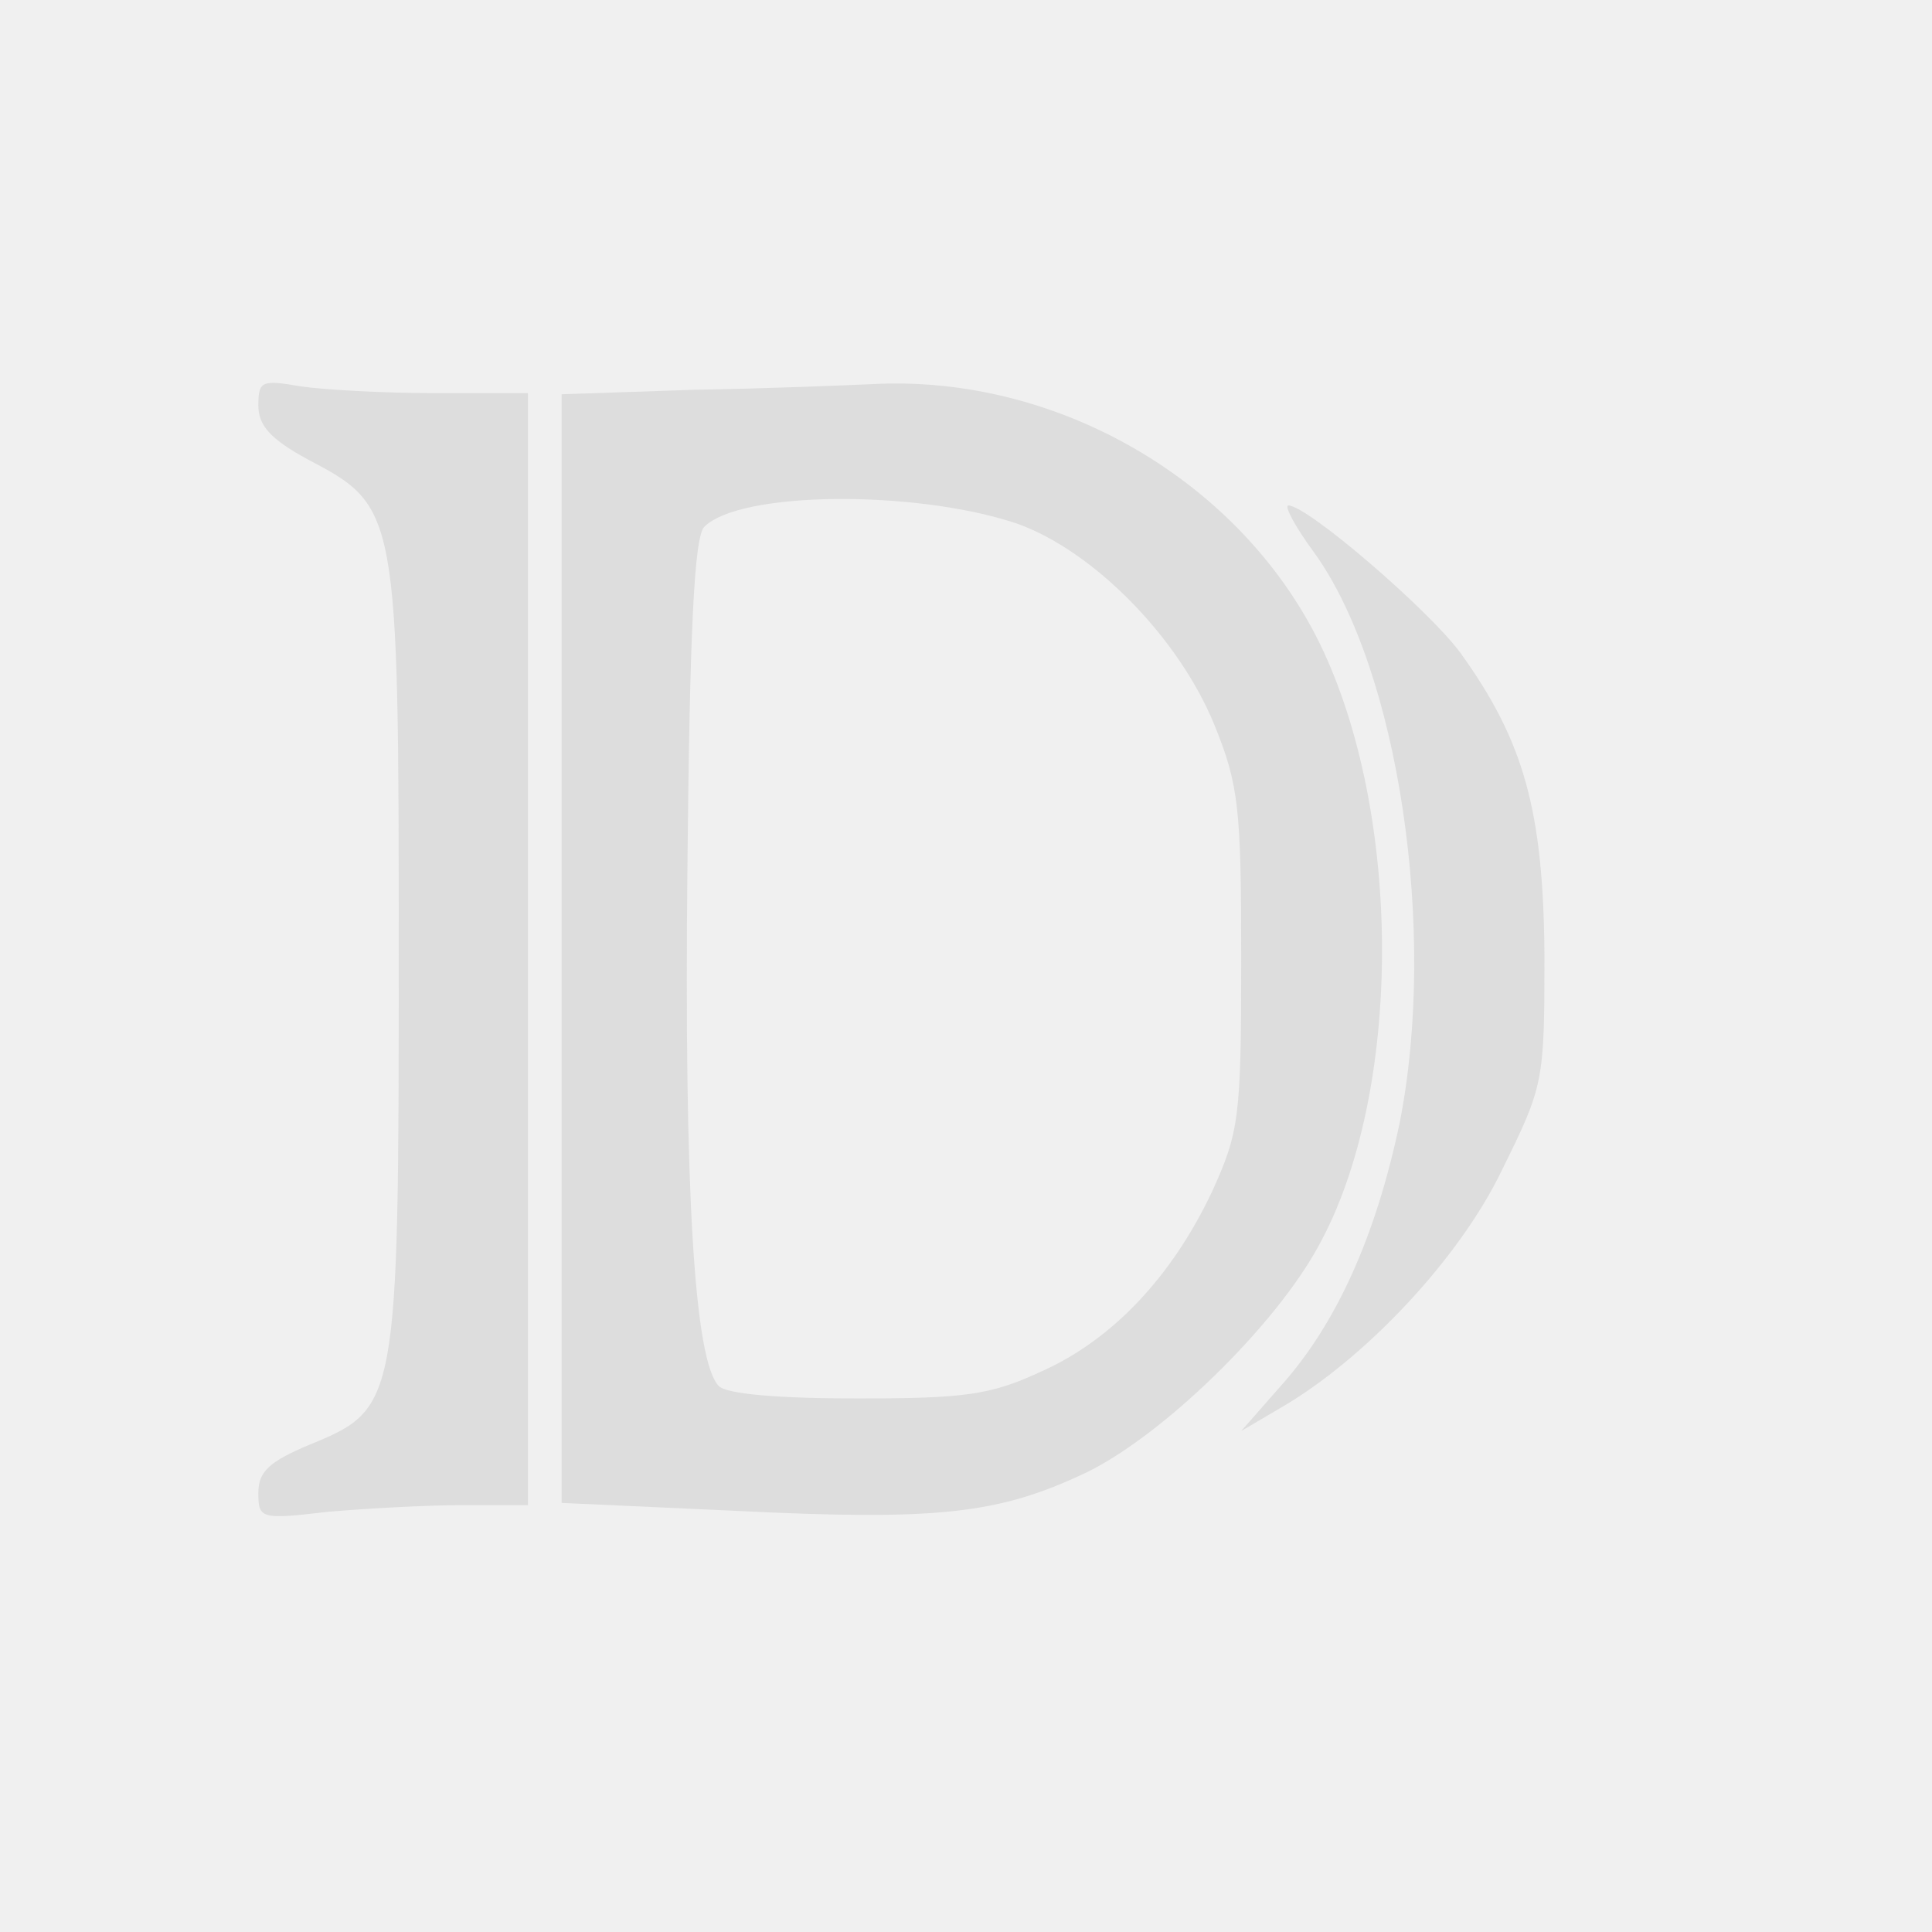
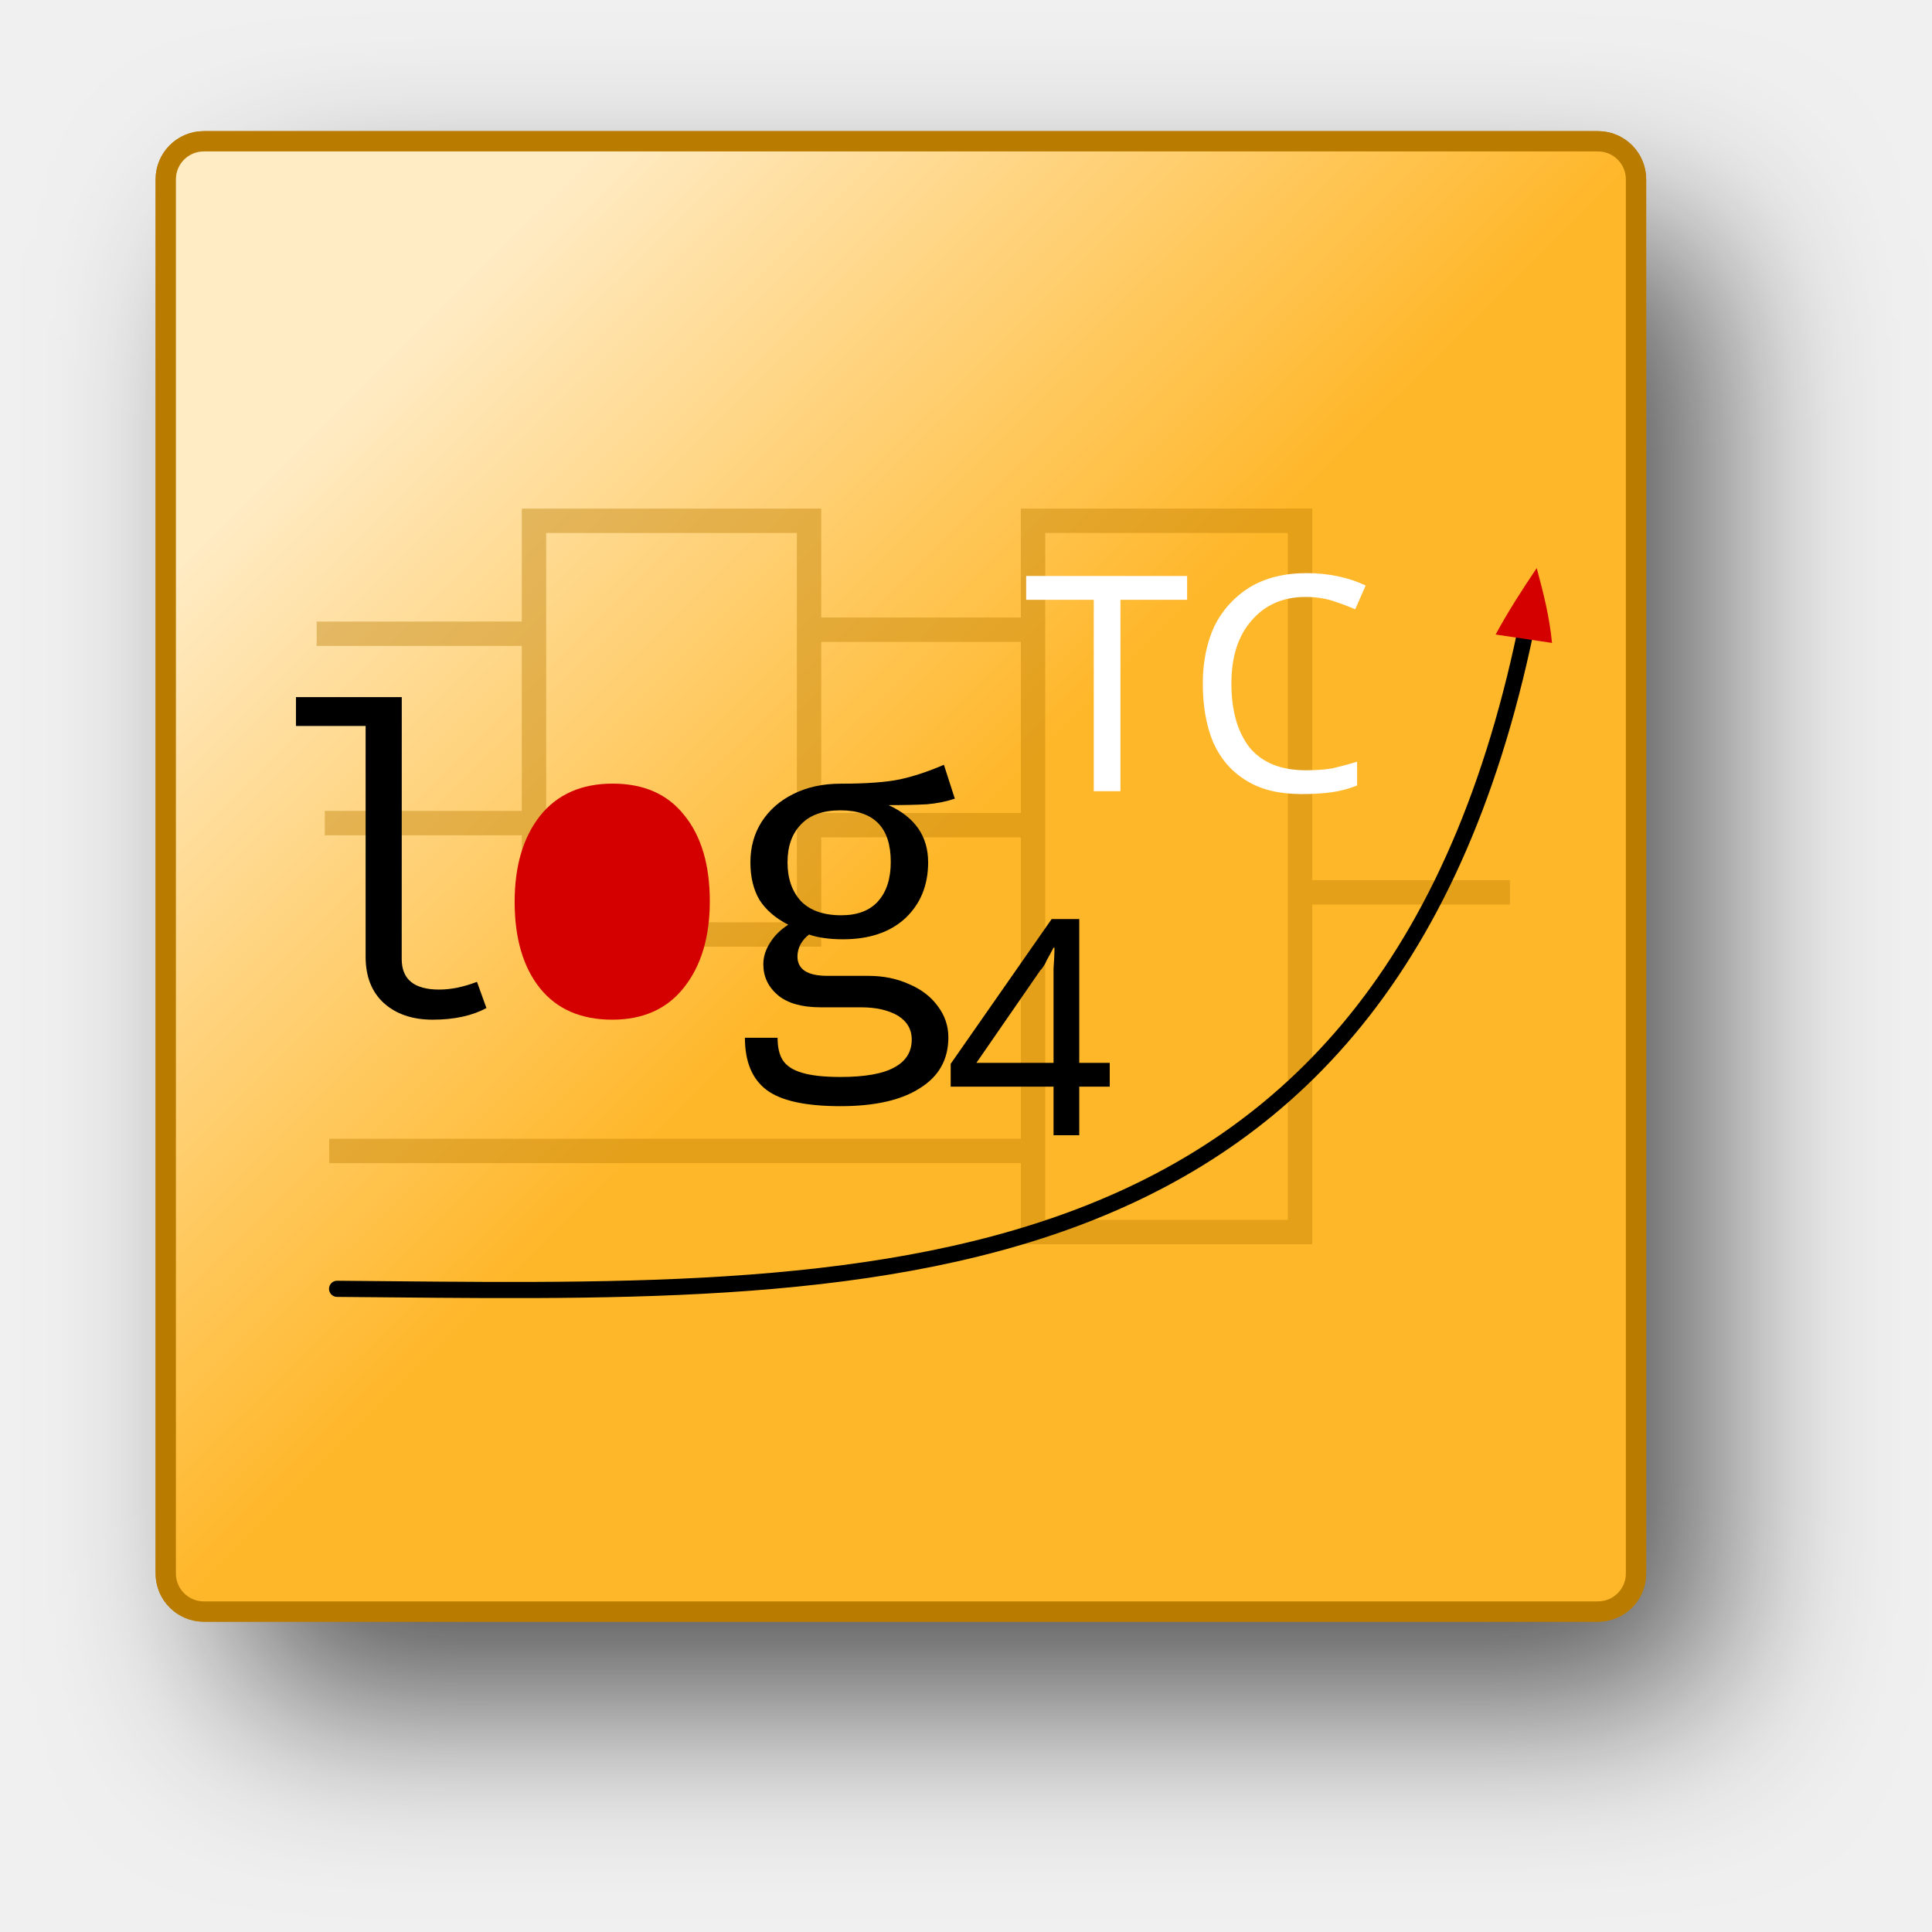
- <svg xmlns="http://www.w3.org/2000/svg" version="1.0" width="38pt" height="38pt" viewBox="0 0 172 172" preserveAspectRatio="xMidYMid meet">
-   <g transform="translate(0,172) scale(0.1,-0.1)" fill="#dddddd" stroke="none">
-     <path d="M230 1359 c0 -18 11 -30 44 -48 80 -42 81 -45 81 -441 0 -400 -1 -404 -79 -436 -36 -15 -46 -24 -46 -43 0 -23 2 -24 61 -17 34 3 88 6 120 6 l59 0 0 495 0 495 -82 0 c-46 0 -100 3 -120 6 -35 6 -38 5 -38 -17z" />
-     <path d="M618 1373 l-118 -4 0 -493 0 -494 154 -7 c181 -9 235 -3 313 34 68 33 168 130 207 202 75 136 75 384 1 536 -71 145 -234 240 -399 231 -23 -1 -94 -4 -158 -5z m287 -119 c68 -24 144 -101 176 -179 22 -54 24 -75 24 -210 0 -141 -2 -153 -26 -206 -36 -76 -89 -132 -152 -160 -45 -21 -68 -24 -164 -24 -71 0 -116 4 -123 11 -22 22 -31 175 -28 463 2 208 6 293 15 302 32 32 188 33 278 3z" />
-     <path d="M1170 1228 c75 -104 110 -337 76 -508 -21 -100 -56 -178 -105 -233 l-36 -41 34 20 c75 43 160 133 198 212 37 75 38 78 38 191 -1 129 -18 191 -75 270 -28 38 -136 131 -153 131 -4 0 6 -19 23 -42z" />
+ <svg xmlns="http://www.w3.org/2000/svg" xmlns:xlink="http://www.w3.org/1999/xlink" version="1.0" width="38pt" height="38pt" viewBox="0 0 172 172" preserveAspectRatio="xMidYMid meet" id="svg1083">
+   <defs id="defs1087">
+     <linearGradient xlink:href="#linearGradient1149" id="linearGradient1143" gradientUnits="userSpaceOnUse" gradientTransform="matrix(5.42618,0,0,5.42618,1.753197,-836.7359)" x1="14.733" y1="168.544" x2="6.181" y2="159.924" />
+     <linearGradient id="linearGradient1149">
+       <stop id="stop1145" offset="0" style="stop-color:#ffb72a;stop-opacity:1;" />
+       <stop id="stop1147" offset="1" style="stop-color:#ffebc4;stop-opacity:1" />
+     </linearGradient>
+     <filter style="color-interpolation-filters:sRGB" id="filter1137" x="-0.149" width="1.298" y="-0.149" height="1.298">
+       <feGaussianBlur stdDeviation="1.496" id="feGaussianBlur1139" />
+     </filter>
+   </defs>
+   <rect transform="matrix(5.42618,0,0,5.42618,-145.2974,-828.7589)" ry="0.624" y="156.521" x="30.699" height="24.122" width="24.122" id="rect1029" style="opacity:0.659;fill:#000000;fill-opacity:1;stroke:none;stroke-width:0.333;stroke-linecap:round;stroke-linejoin:miter;stroke-miterlimit:4;stroke-dasharray:none;stroke-dashoffset:0;stroke-opacity:1;filter:url(#filter1137)" />
+   <rect ry="3.387" y="12.578" x="14.757" height="130.892" width="130.892" id="rect1141" style="opacity:1;fill:#ffb72a;fill-opacity:1;stroke:#ba7c00;stroke-width:1.808;stroke-linecap:round;stroke-linejoin:miter;stroke-miterlimit:4;stroke-dasharray:none;stroke-dashoffset:0;stroke-opacity:1" />
+   <rect style="opacity:1;fill:url(#linearGradient1143);fill-opacity:1;stroke:#ba7c00;stroke-width:1.808;stroke-linecap:round;stroke-linejoin:miter;stroke-miterlimit:4;stroke-dasharray:none;stroke-dashoffset:0;stroke-opacity:1" id="rect944" width="130.892" height="130.892" x="14.757" y="12.578" ry="3.387" />
+   <g id="g1025" style="opacity:0.396" transform="matrix(5.42618,0,0,5.42618,17.16216,-891.6896)">
+     <g transform="translate(-2.839744,10.12752)" id="g976">
+       <rect style="opacity:1;fill:none;fill-opacity:1;stroke:#ba7c00;stroke-width:0.4;stroke-linecap:round;stroke-linejoin:miter;stroke-miterlimit:4;stroke-dasharray:none;stroke-dashoffset:0;stroke-opacity:1" id="rect946" width="4.513" height="6.788" x="8.438" y="162.748" />
+       <rect y="162.748" x="16.626" height="11.669" width="4.381" id="rect948" style="opacity:1;fill:none;fill-opacity:1;stroke:#ba7c00;stroke-width:0.4;stroke-linecap:round;stroke-linejoin:miter;stroke-miterlimit:4;stroke-dasharray:none;stroke-dashoffset:0;stroke-opacity:1" />
+       <path style="fill:none;stroke:#ba7c00;stroke-width:0.4;stroke-linecap:butt;stroke-linejoin:miter;stroke-miterlimit:4;stroke-dasharray:none;stroke-opacity:1" d="M 8.38,164.601 H 4.872" id="path954" />
+       <path id="path956" d="M 8.514,167.708 H 5.006" style="fill:none;stroke:#ba7c00;stroke-width:0.4;stroke-linecap:butt;stroke-linejoin:miter;stroke-miterlimit:4;stroke-dasharray:none;stroke-opacity:1" />
+       <path style="fill:none;stroke:#ba7c00;stroke-width:0.4;stroke-linecap:butt;stroke-linejoin:miter;stroke-miterlimit:4;stroke-dasharray:none;stroke-opacity:1" d="M 16.604,164.535 H 13.096" id="path958" />
+       <path id="path962" d="M 16.604,167.742 H 13.096" style="fill:none;stroke:#ba7c00;stroke-width:0.4;stroke-linecap:butt;stroke-linejoin:miter;stroke-miterlimit:4;stroke-dasharray:none;stroke-opacity:1" />
+       <path style="fill:none;stroke:#ba7c00;stroke-width:0.4;stroke-linecap:butt;stroke-linejoin:miter;stroke-miterlimit:4;stroke-dasharray:none;stroke-opacity:1" d="M 16.571,173.087 H 5.078" id="path964" />
+       <path id="path966" d="M 24.45,168.844 H 20.942" style="fill:none;stroke:#ba7c00;stroke-width:0.4;stroke-linecap:butt;stroke-linejoin:miter;stroke-miterlimit:4;stroke-dasharray:none;stroke-opacity:1" />
+     </g>
+   </g>
+   <g transform="matrix(5.42618,0,0,5.42618,-145.2974,-828.7589)" id="g931">
+     <path id="path901" d="m 32.308,173.879 c 8.604,0.068 17.42,0.533 19.611,-11.359" style="fill:none;stroke:#000000;stroke-width:0.265;stroke-linecap:round;stroke-linejoin:miter;stroke-miterlimit:4;stroke-dasharray:none;stroke-opacity:1" />
+     <text xml:space="preserve" style="font-style:normal;font-variant:normal;font-weight:normal;font-stretch:normal;font-size:4.939px;line-height:1.25;font-family:'Fira Code';-inkscape-font-specification:'Fira Code';letter-spacing:0px;word-spacing:0px;fill:#ffffff;fill-opacity:1;stroke:none;stroke-width:0.265" x="43.567" y="165.712" id="text905">
+       <tspan id="tspan903" x="43.567" y="165.712" style="font-style:normal;font-variant:normal;font-weight:normal;font-stretch:normal;font-family:'Fira Code';-inkscape-font-specification:'Fira Code';fill:#ffffff;stroke-width:0.265">TC</tspan>
+     </text>
+     <g transform="translate(21.59189,60.2872)" aria-label="log" style="font-style:normal;font-variant:normal;font-weight:normal;font-stretch:normal;font-size:7.056px;line-height:1.25;font-family:'Fira Code';-inkscape-font-specification:'Fira Code';letter-spacing:0px;word-spacing:0px;fill:#000000;fill-opacity:1;stroke:none;stroke-width:0.265" id="g913">
+       <path d="m 11.776,108.181 c 0,0.334 0.205,0.501 0.614,0.501 0.193,0 0.4,-0.042 0.621,-0.127 l 0.155,0.43 c -0.235,0.127 -0.529,0.191 -0.882,0.191 -0.334,0 -0.602,-0.092 -0.804,-0.275 -0.198,-0.183 -0.294,-0.433 -0.296,-0.748 v -3.796 h -1.143 v -0.473 h 1.736 z" style="font-style:normal;font-variant:normal;font-weight:normal;font-stretch:normal;font-size:7.056px;font-family:'Fira Code';-inkscape-font-specification:'Fira Code';stroke-width:0.265" id="path907" />
+       <path d="m 15.237,105.303 c 0.513,0 0.905,0.174 1.178,0.522 0.278,0.343 0.416,0.814 0.416,1.411 0,0.583 -0.141,1.054 -0.423,1.411 -0.278,0.353 -0.67,0.529 -1.178,0.529 -0.513,0 -0.908,-0.172 -1.185,-0.515 -0.278,-0.348 -0.416,-0.821 -0.416,-1.418 0,-0.588 0.139,-1.058 0.416,-1.411 0.282,-0.353 0.68,-0.529 1.192,-0.529 z" style="font-style:normal;font-variant:normal;font-weight:normal;font-stretch:normal;font-size:7.056px;font-family:'Fira Code';-inkscape-font-specification:'Fira Code';fill:#d40000;stroke-width:0.265" id="path909" />
+       <path d="m 20.851,105.55 c -0.141,0.047 -0.294,0.078 -0.459,0.092 -0.165,0.009 -0.374,0.014 -0.628,0.014 0.433,0.198 0.649,0.51 0.649,0.938 0,0.376 -0.125,0.682 -0.374,0.917 -0.249,0.23 -0.59,0.346 -1.023,0.346 -0.221,0 -0.407,-0.026 -0.557,-0.078 -0.056,0.042 -0.103,0.096 -0.141,0.162 -0.033,0.066 -0.049,0.132 -0.049,0.198 0,0.212 0.165,0.318 0.494,0.318 h 0.67 c 0.245,0 0.466,0.045 0.663,0.134 0.202,0.085 0.36,0.205 0.473,0.36 0.118,0.155 0.176,0.327 0.176,0.515 0,0.362 -0.155,0.64 -0.466,0.833 -0.306,0.198 -0.741,0.296 -1.305,0.296 -0.574,0 -0.978,-0.089 -1.214,-0.268 -0.235,-0.179 -0.353,-0.463 -0.353,-0.854 h 0.536 c 0,0.155 0.028,0.278 0.085,0.367 0.061,0.094 0.165,0.162 0.31,0.205 0.151,0.047 0.362,0.071 0.635,0.071 0.4,0 0.694,-0.052 0.882,-0.155 0.193,-0.103 0.289,-0.256 0.289,-0.459 0,-0.169 -0.078,-0.301 -0.233,-0.395 -0.155,-0.089 -0.355,-0.134 -0.6,-0.134 h -0.663 c -0.306,0 -0.539,-0.066 -0.699,-0.198 -0.16,-0.136 -0.24,-0.306 -0.24,-0.508 0,-0.118 0.035,-0.233 0.106,-0.346 0.071,-0.118 0.172,-0.219 0.303,-0.303 -0.212,-0.108 -0.369,-0.245 -0.473,-0.409 -0.099,-0.169 -0.148,-0.374 -0.148,-0.614 0,-0.249 0.061,-0.47 0.183,-0.663 0.127,-0.198 0.301,-0.35 0.522,-0.459 0.226,-0.113 0.484,-0.169 0.776,-0.169 0.423,0 0.746,-0.024 0.967,-0.07 0.221,-0.047 0.463,-0.127 0.727,-0.24 z m -1.877,0.191 c -0.287,0 -0.503,0.078 -0.649,0.233 -0.146,0.151 -0.219,0.357 -0.219,0.621 0,0.263 0.073,0.475 0.219,0.635 0.151,0.155 0.372,0.233 0.663,0.233 0.263,0 0.463,-0.075 0.6,-0.226 0.141,-0.155 0.212,-0.372 0.212,-0.649 0,-0.564 -0.275,-0.847 -0.826,-0.847 z" style="font-style:normal;font-variant:normal;font-weight:normal;font-stretch:normal;font-size:7.056px;font-family:'Fira Code';-inkscape-font-specification:'Fira Code';stroke-width:0.265" id="path911" />
+     </g>
+     <text xml:space="preserve" style="font-style:normal;font-variant:normal;font-weight:normal;font-stretch:normal;font-size:4.939px;line-height:1.25;font-family:'Vladimir Script';-inkscape-font-specification:'Vladimir Script';letter-spacing:0px;word-spacing:0px;fill:#000000;fill-opacity:1;stroke:none;stroke-width:0.265" x="42.267" y="171.358" id="text917">
+       <tspan id="tspan915" x="42.267" y="171.358" style="font-style:normal;font-variant:normal;font-weight:normal;font-stretch:normal;font-family:'Vladimir Script';-inkscape-font-specification:'Vladimir Script';stroke-width:0.265">4</tspan>
+     </text>
+     <path style="opacity:1;fill:#d40000;fill-opacity:1;stroke:none;stroke-width:0.283;stroke-linecap:round;stroke-linejoin:miter;stroke-miterlimit:4;stroke-dasharray:none;stroke-dashoffset:0;stroke-opacity:1" d="m 52.242,163.282 -0.463,-0.069 -0.463,-0.069 c 0.203,-0.377 0.435,-0.735 0.674,-1.09 0.119,0.441 0.209,0.802 0.251,1.228 z" id="path919" />
  </g>
</svg>
